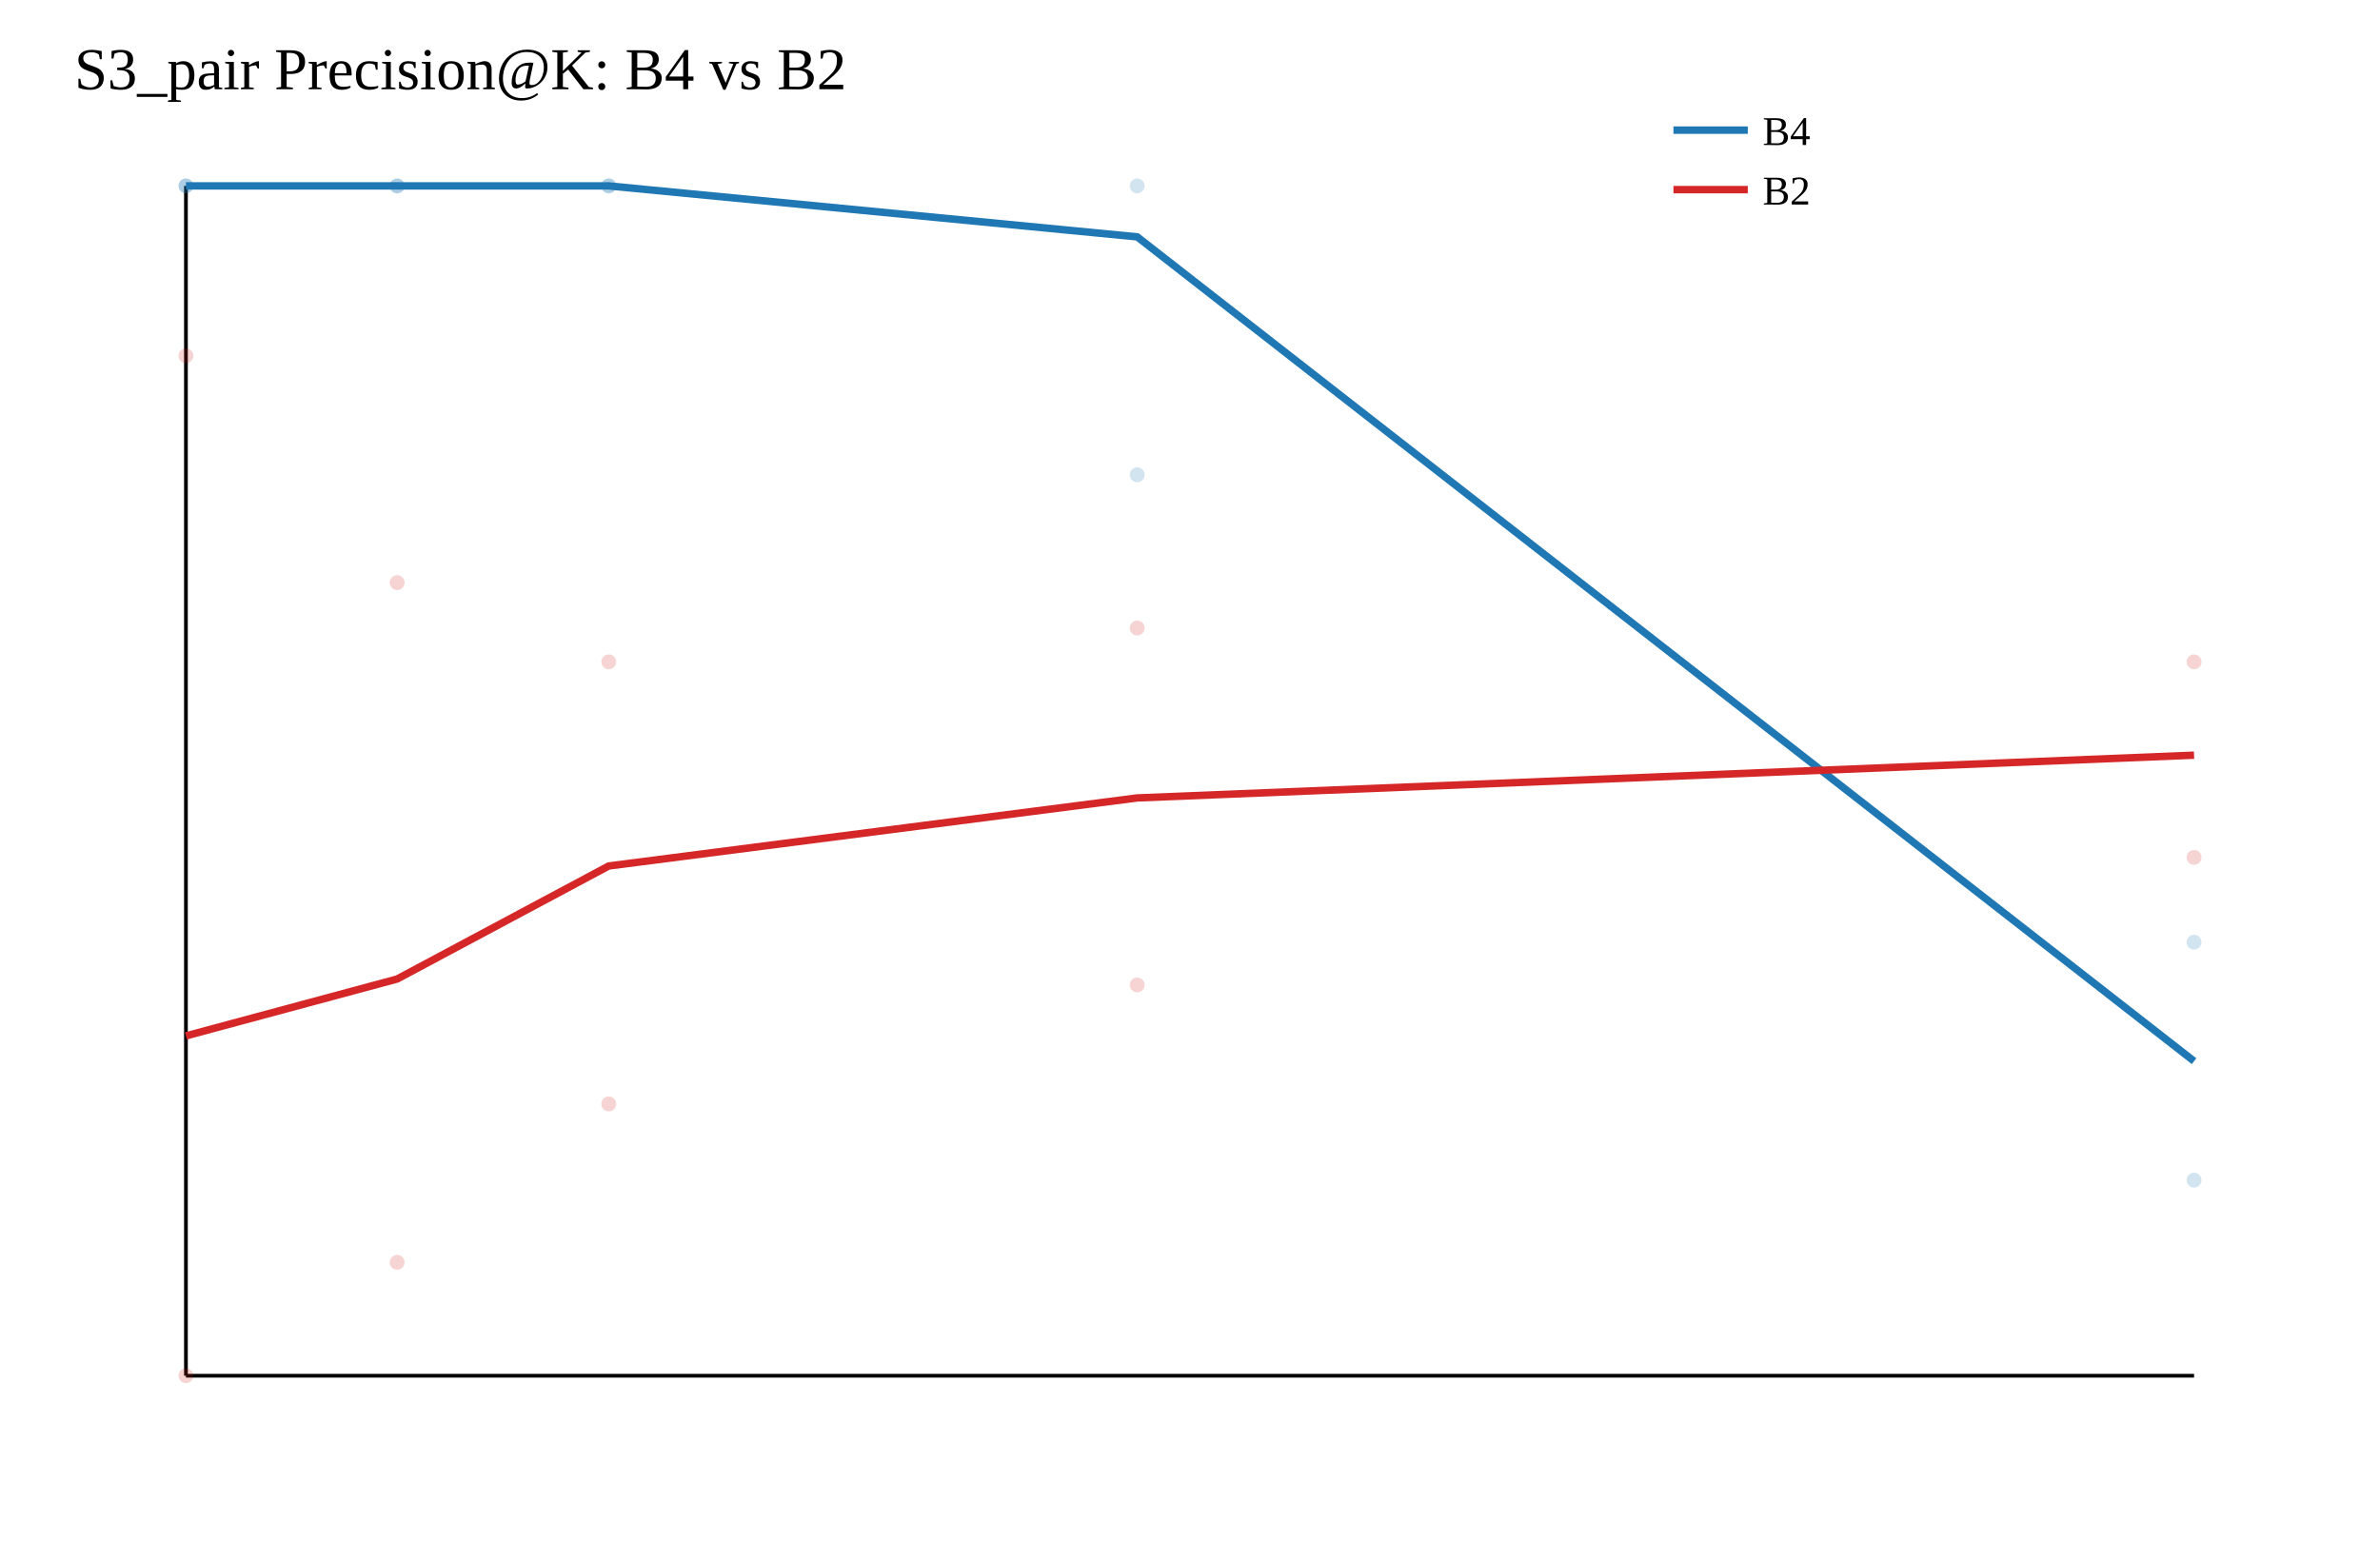
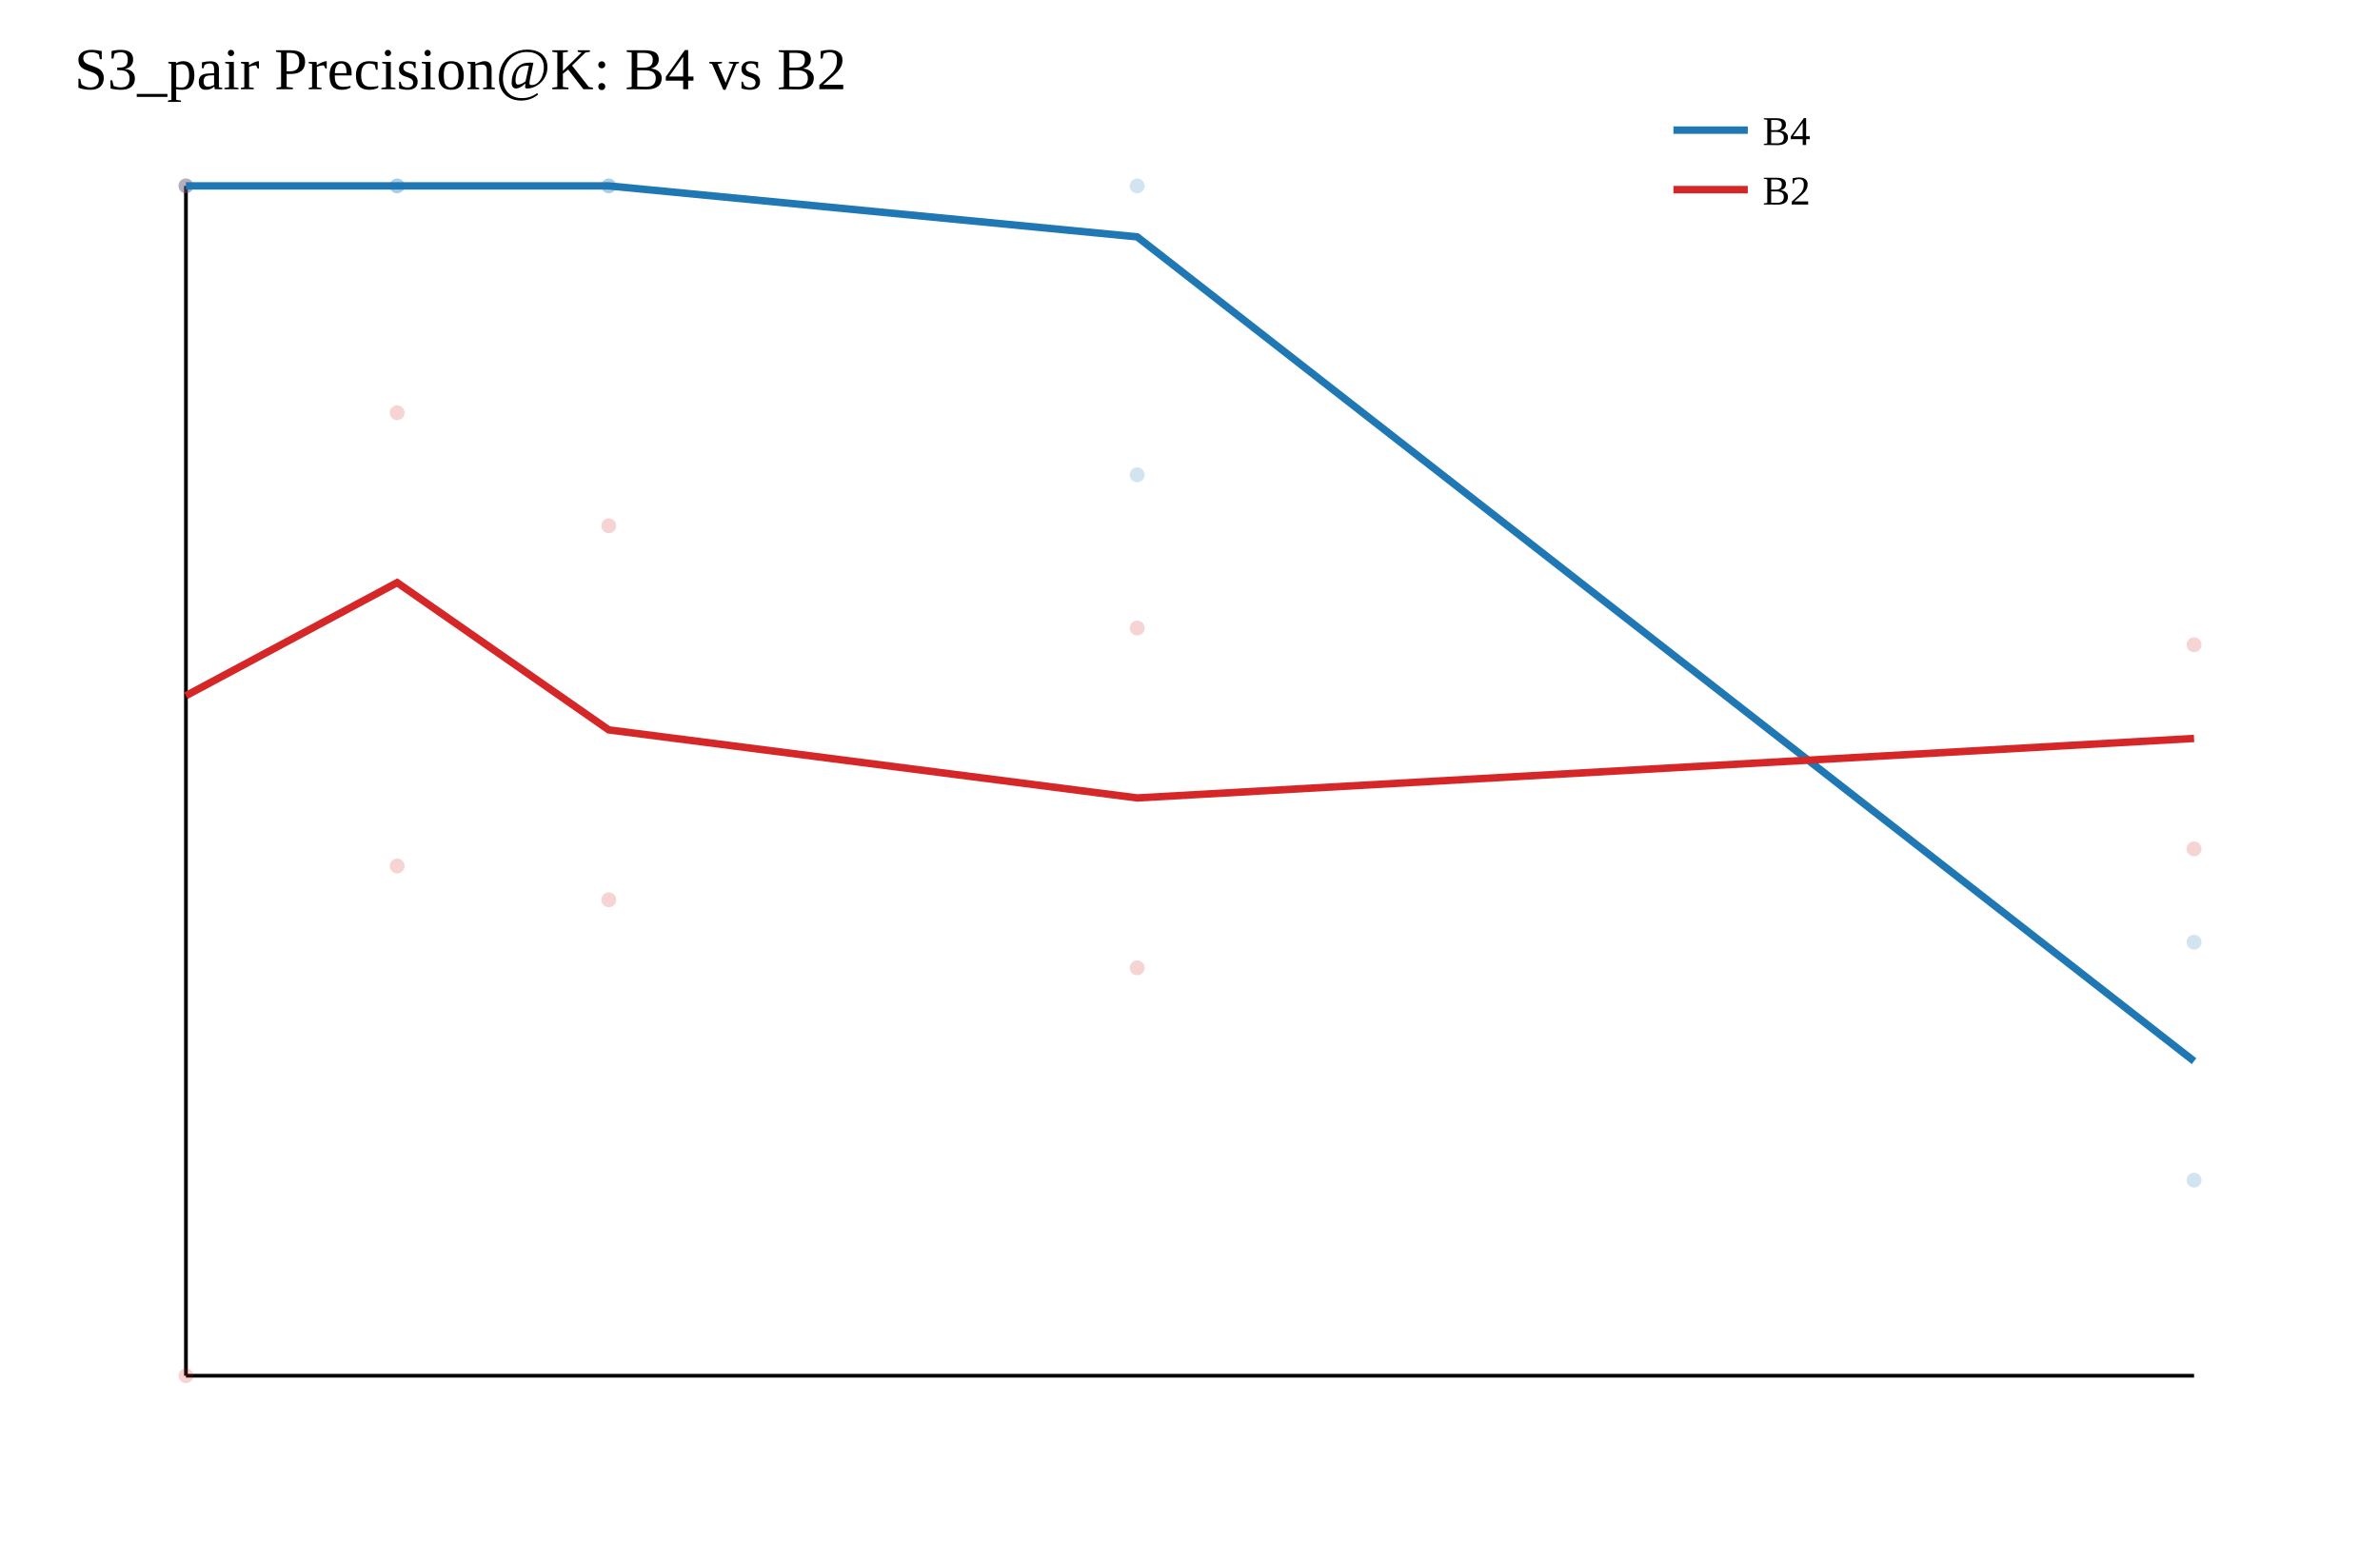
<svg xmlns="http://www.w3.org/2000/svg" width="640" height="420">
  <text x="20" y="24" font-size="16">S3_pair Precision@K: B4 vs B2</text>
  <line x1="50" y1="370" x2="590" y2="370" stroke="black" />
  <line x1="50" y1="370" x2="50" y2="50" stroke="black" />
  <circle cx="50.0" cy="50.0" r="2" fill="#1f77b4" opacity="0.2" />
  <circle cx="106.8" cy="50.0" r="2" fill="#1f77b4" opacity="0.2" />
  <circle cx="163.7" cy="50.0" r="2" fill="#1f77b4" opacity="0.2" />
  <circle cx="305.8" cy="127.7" r="2" fill="#1f77b4" opacity="0.2" />
  <circle cx="590.0" cy="317.4" r="2" fill="#1f77b4" opacity="0.2" />
  <circle cx="50.0" cy="50.0" r="2" fill="#1f77b4" opacity="0.2" />
  <circle cx="106.8" cy="50.0" r="2" fill="#1f77b4" opacity="0.2" />
  <circle cx="163.7" cy="50.0" r="2" fill="#1f77b4" opacity="0.2" />
  <circle cx="305.8" cy="50.0" r="2" fill="#1f77b4" opacity="0.2" />
  <circle cx="590.0" cy="253.4" r="2" fill="#1f77b4" opacity="0.2" />
  <circle cx="50.0" cy="370.0" r="2" fill="#d62728" opacity="0.2" />
-   <circle cx="106.8" cy="339.5" r="2" fill="#d62728" opacity="0.2" />
-   <circle cx="163.7" cy="296.9" r="2" fill="#d62728" opacity="0.2" />
-   <circle cx="305.8" cy="264.9" r="2" fill="#d62728" opacity="0.2" />
-   <circle cx="590.0" cy="230.6" r="2" fill="#d62728" opacity="0.2" />
-   <circle cx="50.0" cy="95.7" r="2" fill="#d62728" opacity="0.2" />
-   <circle cx="106.8" cy="156.7" r="2" fill="#d62728" opacity="0.2" />
-   <circle cx="163.7" cy="178.0" r="2" fill="#d62728" opacity="0.2" />
+   <circle cx="106.8" cy="232.9" r="2" fill="#d62728" opacity="0.2" />
+   <circle cx="163.7" cy="242.0" r="2" fill="#d62728" opacity="0.2" />
+   <circle cx="305.8" cy="260.3" r="2" fill="#d62728" opacity="0.2" />
+   <circle cx="590.0" cy="228.3" r="2" fill="#d62728" opacity="0.2" />
+   <circle cx="50.0" cy="50.0" r="2" fill="#d62728" opacity="0.2" />
+   <circle cx="106.8" cy="111.0" r="2" fill="#d62728" opacity="0.2" />
+   <circle cx="163.7" cy="141.4" r="2" fill="#d62728" opacity="0.2" />
  <circle cx="305.8" cy="168.9" r="2" fill="#d62728" opacity="0.2" />
-   <circle cx="590.0" cy="178.0" r="2" fill="#d62728" opacity="0.2" />
+   <circle cx="590.0" cy="173.4" r="2" fill="#d62728" opacity="0.2" />
  <polyline fill="none" stroke="#1f77b4" stroke-width="2" points="50.0,50.0 106.8,50.0 163.7,50.0 305.8,63.7 590.0,285.4" />
  <line x1="450" y1="35" x2="470" y2="35" stroke="#1f77b4" stroke-width="2" />
  <text x="474" y="39" font-size="11">B4</text>
-   <polyline fill="none" stroke="#d62728" stroke-width="2" points="50.0,278.6 106.8,263.3 163.7,232.9 305.8,214.6 590.0,203.1" />
+   <polyline fill="none" stroke="#d62728" stroke-width="2" points="50.0,187.1 106.8,156.7 163.7,196.3 305.8,214.6 590.0,198.6" />
  <line x1="450" y1="51" x2="470" y2="51" stroke="#d62728" stroke-width="2" />
  <text x="474" y="55" font-size="11">B2</text>
</svg>
